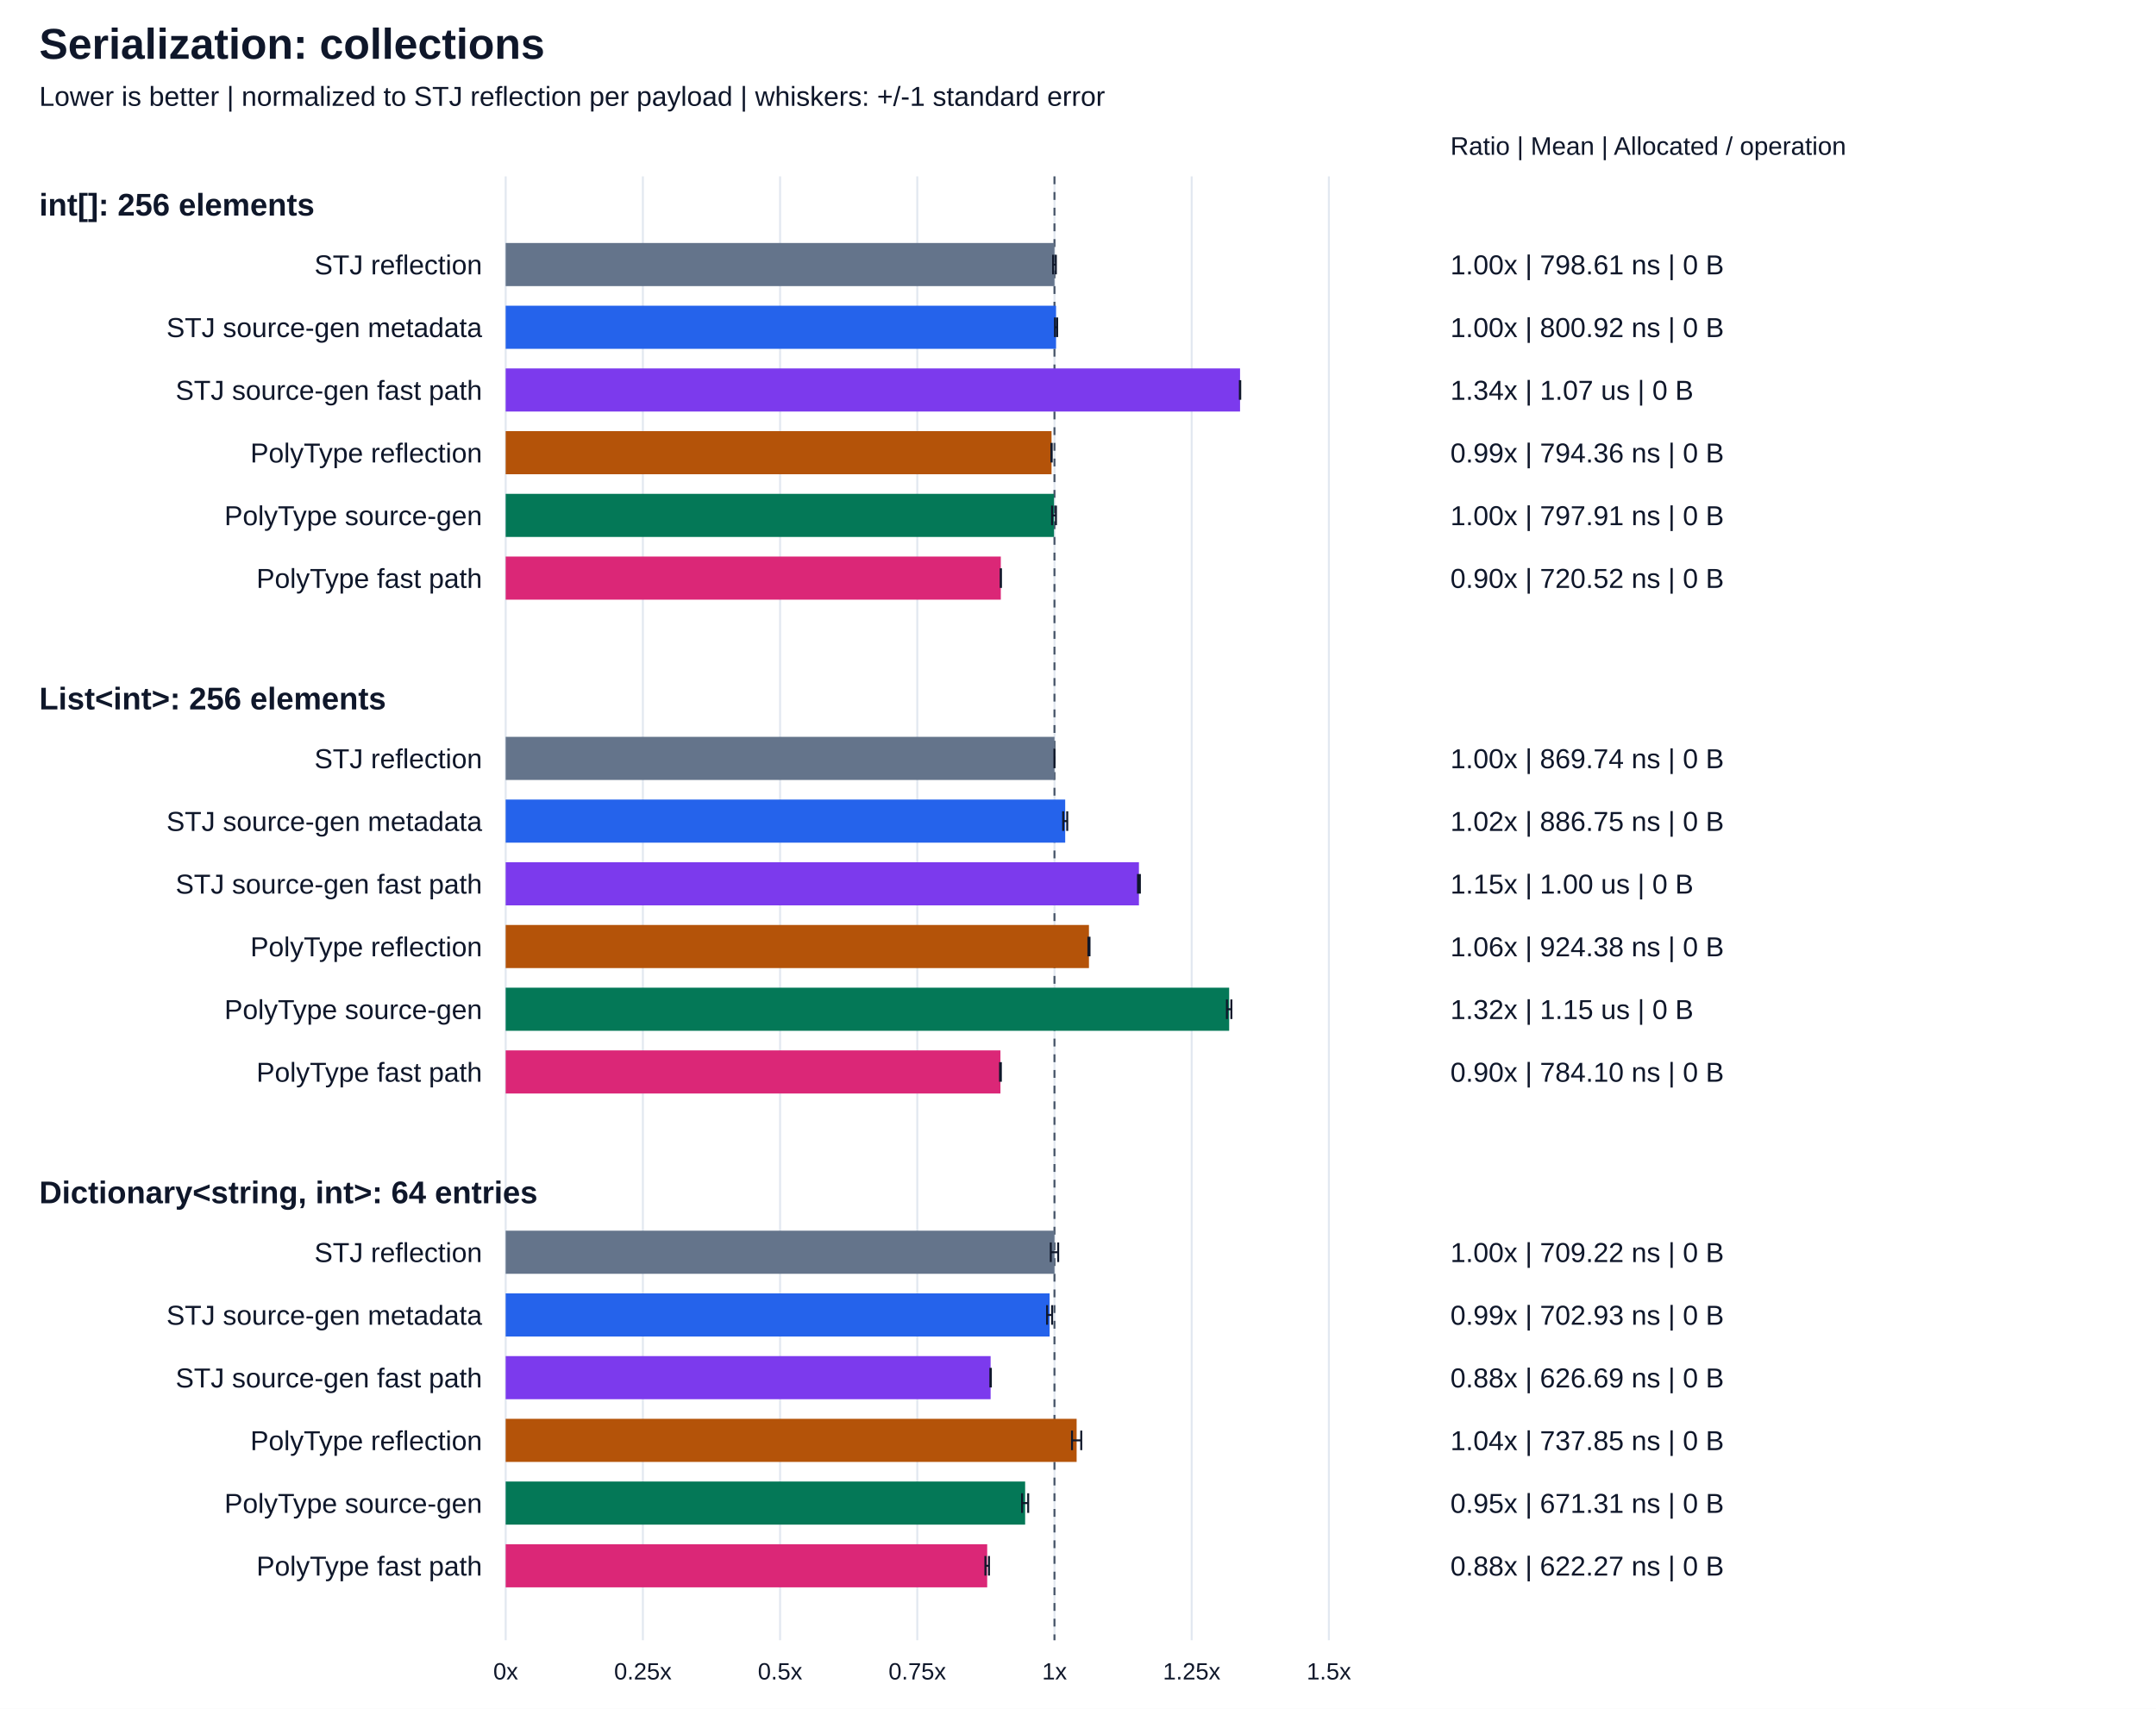
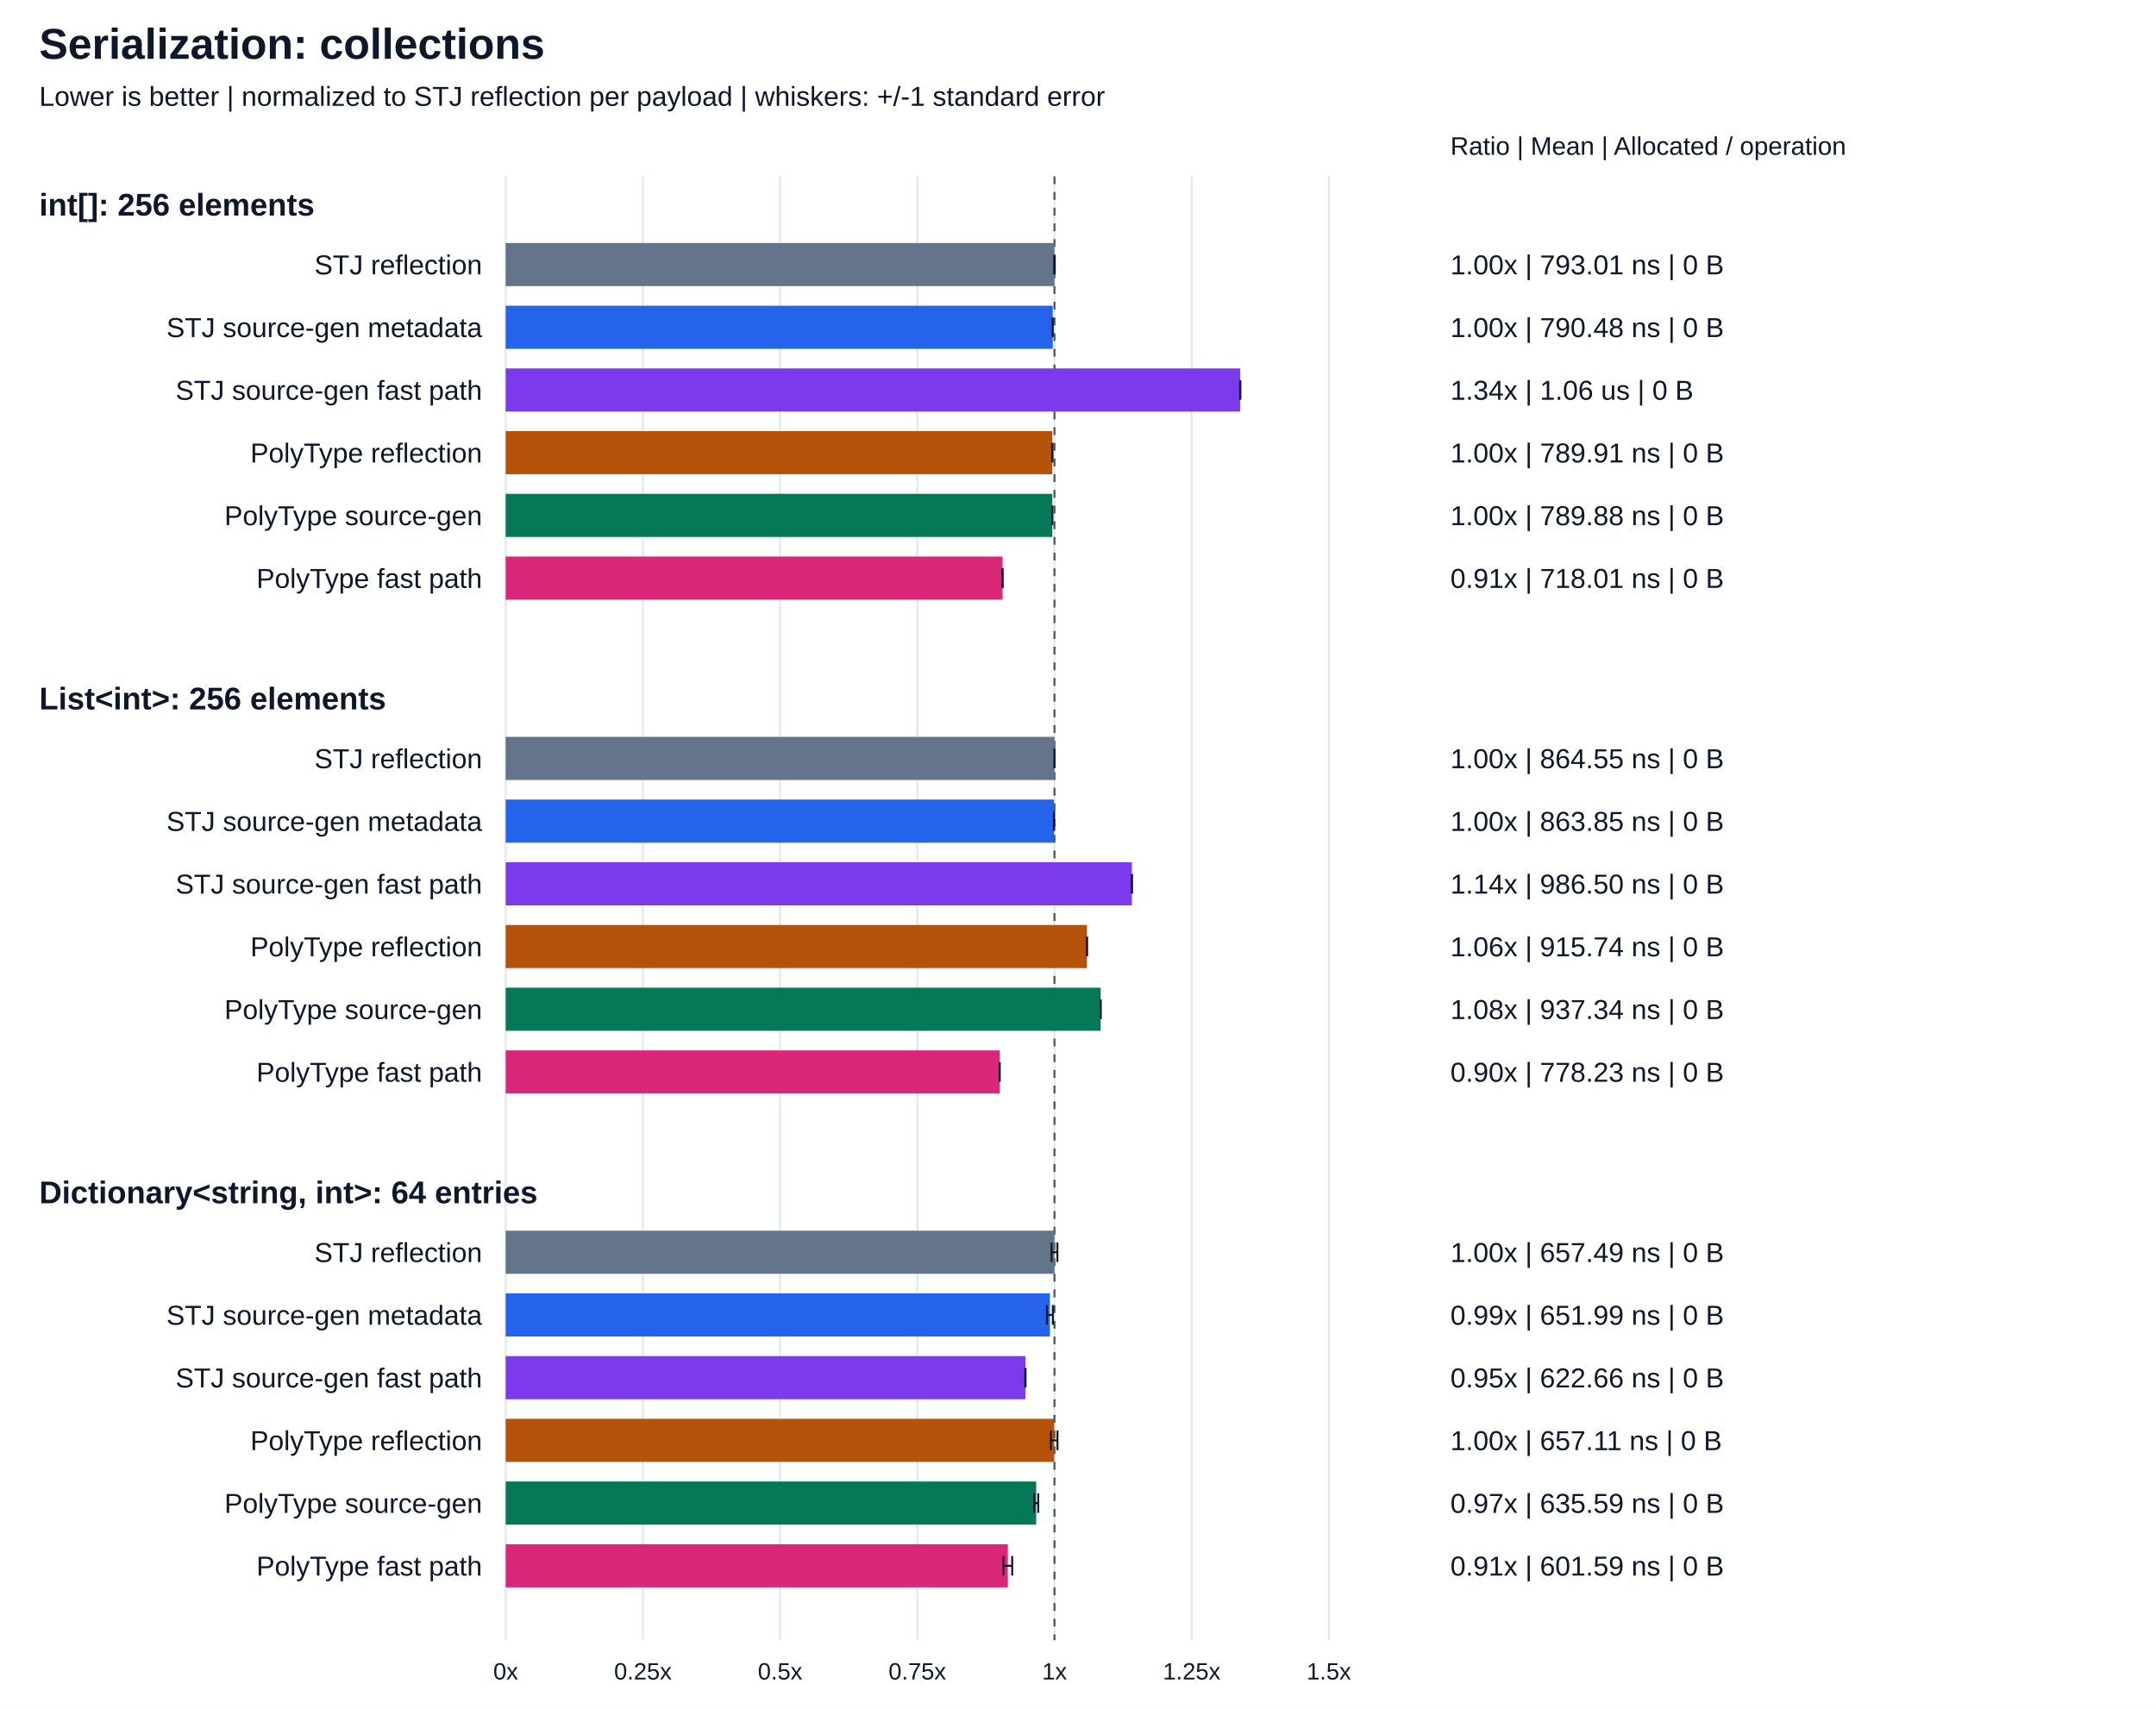
<svg xmlns="http://www.w3.org/2000/svg" width="1100" height="872" viewBox="0 0 1100 872" role="img" aria-labelledby="title desc">
  <rect width="100%" height="100%" fill="#ffffff" />
  <g font-family="Arial, sans-serif" font-size="14" fill="#0f172a">
    <text x="20" y="30" font-size="22" font-weight="bold">Serialization: collections</text>
    <text x="20" y="54">Lower is better | normalized to STJ reflection per payload | whiskers: +/-1 standard error</text>
    <text x="740" y="79" font-size="13">Ratio | Mean | Allocated / operation</text>
    <line x1="258.00" y1="90" x2="258.00" y2="837" stroke="#e2e8f0" />
    <text x="258.00" y="857" text-anchor="middle" font-size="12">0x</text>
    <line x1="328.00" y1="90" x2="328.00" y2="837" stroke="#e2e8f0" />
    <text x="328.00" y="857" text-anchor="middle" font-size="12">0.25x</text>
    <line x1="398.00" y1="90" x2="398.00" y2="837" stroke="#e2e8f0" />
    <text x="398.00" y="857" text-anchor="middle" font-size="12">0.5x</text>
    <line x1="468.00" y1="90" x2="468.00" y2="837" stroke="#e2e8f0" />
    <text x="468.00" y="857" text-anchor="middle" font-size="12">0.75x</text>
    <line x1="538.00" y1="90" x2="538.00" y2="837" stroke="#e2e8f0" />
    <text x="538.00" y="857" text-anchor="middle" font-size="12">1x</text>
    <line x1="608.00" y1="90" x2="608.00" y2="837" stroke="#e2e8f0" />
    <text x="608.00" y="857" text-anchor="middle" font-size="12">1.25x</text>
    <line x1="678.00" y1="90" x2="678.00" y2="837" stroke="#e2e8f0" />
    <text x="678.00" y="857" text-anchor="middle" font-size="12">1.5x</text>
    <line x1="538.00" y1="90" x2="538.00" y2="837" stroke="#475569" stroke-dasharray="4 4" />
    <text x="20" y="110" font-weight="bold" font-size="16">int[]: 256 elements</text>
    <text x="246" y="140" text-anchor="end">STJ reflection</text>
    <rect x="258" y="124" width="280.00" height="22" fill="#64748b" />
-     <path d="M 537.30 135 H 538.70 M 537.30 130 V 140 M 538.70 130 V 140" stroke="#0f172a" fill="none" />
-     <text x="740" y="140">1.00x | 798.61 ns | 0 B</text>
+     <path d="M 537.86 135 H 538.14 M 537.86 130 V 140 M 538.14 130 V 140" stroke="#0f172a" fill="none" />
+     <text x="740" y="140">1.00x | 793.01 ns | 0 B</text>
    <text x="246" y="172" text-anchor="end">STJ source-gen metadata</text>
-     <rect x="258" y="156" width="280.81" height="22" fill="#2563eb" />
-     <path d="M 538.25 167 H 539.37 M 538.25 162 V 172 M 539.37 162 V 172" stroke="#0f172a" fill="none" />
-     <text x="740" y="172">1.00x | 800.92 ns | 0 B</text>
+     <rect x="258" y="156" width="279.11" height="22" fill="#2563eb" />
+     <path d="M 537.08 167 H 537.13 M 537.08 162 V 172 M 537.13 162 V 172" stroke="#0f172a" fill="none" />
+     <text x="740" y="172">1.00x | 790.48 ns | 0 B</text>
    <text x="246" y="204" text-anchor="end">STJ source-gen fast path</text>
-     <rect x="258" y="188" width="374.68" height="22" fill="#7c3aed" />
-     <path d="M 632.59 199 H 632.78 M 632.59 194 V 204 M 632.78 194 V 204" stroke="#0f172a" fill="none" />
-     <text x="740" y="204">1.34x | 1.07 us | 0 B</text>
+     <rect x="258" y="188" width="374.78" height="22" fill="#7c3aed" />
+     <path d="M 632.73 199 H 632.84 M 632.73 194 V 204 M 632.84 194 V 204" stroke="#0f172a" fill="none" />
+     <text x="740" y="204">1.34x | 1.06 us | 0 B</text>
    <text x="246" y="236" text-anchor="end">PolyType reflection</text>
-     <rect x="258" y="220" width="278.51" height="22" fill="#b45309" />
-     <path d="M 536.42 231 H 536.59 M 536.42 226 V 236 M 536.59 226 V 236" stroke="#0f172a" fill="none" />
-     <text x="740" y="236">0.99x | 794.36 ns | 0 B</text>
+     <rect x="258" y="220" width="278.91" height="22" fill="#b45309" />
+     <path d="M 536.83 231 H 536.99 M 536.83 226 V 236 M 536.99 226 V 236" stroke="#0f172a" fill="none" />
+     <text x="740" y="236">1.00x | 789.91 ns | 0 B</text>
    <text x="246" y="268" text-anchor="end">PolyType source-gen</text>
-     <rect x="258" y="252" width="279.76" height="22" fill="#047857" />
-     <path d="M 536.76 263 H 538.75 M 536.76 258 V 268 M 538.75 258 V 268" stroke="#0f172a" fill="none" />
-     <text x="740" y="268">1.00x | 797.91 ns | 0 B</text>
+     <rect x="258" y="252" width="278.90" height="22" fill="#047857" />
+     <path d="M 536.84 263 H 536.95 M 536.84 258 V 268 M 536.95 258 V 268" stroke="#0f172a" fill="none" />
+     <text x="740" y="268">1.00x | 789.88 ns | 0 B</text>
    <text x="246" y="300" text-anchor="end">PolyType fast path</text>
-     <rect x="258" y="284" width="252.62" height="22" fill="#db2777" />
-     <path d="M 510.55 295 H 510.70 M 510.55 290 V 300 M 510.70 290 V 300" stroke="#0f172a" fill="none" />
-     <text x="740" y="300">0.90x | 720.52 ns | 0 B</text>
+     <rect x="258" y="284" width="253.52" height="22" fill="#db2777" />
+     <path d="M 511.44 295 H 511.60 M 511.44 290 V 300 M 511.60 290 V 300" stroke="#0f172a" fill="none" />
+     <text x="740" y="300">0.91x | 718.01 ns | 0 B</text>
    <text x="20" y="362" font-weight="bold" font-size="16">List&lt;int&gt;: 256 elements</text>
    <text x="246" y="392" text-anchor="end">STJ reflection</text>
    <rect x="258" y="376" width="280.00" height="22" fill="#64748b" />
-     <path d="M 537.97 387 H 538.03 M 537.97 382 V 392 M 538.03 382 V 392" stroke="#0f172a" fill="none" />
-     <text x="740" y="392">1.00x | 869.74 ns | 0 B</text>
+     <path d="M 537.96 387 H 538.04 M 537.96 382 V 392 M 538.04 382 V 392" stroke="#0f172a" fill="none" />
+     <text x="740" y="392">1.00x | 864.55 ns | 0 B</text>
    <text x="246" y="424" text-anchor="end">STJ source-gen metadata</text>
-     <rect x="258" y="408" width="285.47" height="22" fill="#2563eb" />
-     <path d="M 542.44 419 H 544.51 M 542.44 414 V 424 M 544.51 414 V 424" stroke="#0f172a" fill="none" />
-     <text x="740" y="424">1.02x | 886.75 ns | 0 B</text>
+     <rect x="258" y="408" width="279.77" height="22" fill="#2563eb" />
+     <path d="M 537.72 419 H 537.83 M 537.72 414 V 424 M 537.83 414 V 424" stroke="#0f172a" fill="none" />
+     <text x="740" y="424">1.00x | 863.85 ns | 0 B</text>
    <text x="246" y="456" text-anchor="end">STJ source-gen fast path</text>
-     <rect x="258" y="440" width="323.09" height="22" fill="#7c3aed" />
-     <path d="M 580.61 451 H 581.58 M 580.61 446 V 456 M 581.58 446 V 456" stroke="#0f172a" fill="none" />
-     <text x="740" y="456">1.15x | 1.00 us | 0 B</text>
+     <rect x="258" y="440" width="319.50" height="22" fill="#7c3aed" />
+     <path d="M 577.41 451 H 577.58 M 577.41 446 V 456 M 577.58 446 V 456" stroke="#0f172a" fill="none" />
+     <text x="740" y="456">1.14x | 986.50 ns | 0 B</text>
    <text x="246" y="488" text-anchor="end">PolyType reflection</text>
-     <rect x="258" y="472" width="297.59" height="22" fill="#b45309" />
-     <path d="M 555.30 483 H 555.88 M 555.30 478 V 488 M 555.88 478 V 488" stroke="#0f172a" fill="none" />
-     <text x="740" y="488">1.06x | 924.38 ns | 0 B</text>
+     <rect x="258" y="472" width="296.58" height="22" fill="#b45309" />
+     <path d="M 554.50 483 H 554.66 M 554.50 478 V 488 M 554.66 478 V 488" stroke="#0f172a" fill="none" />
+     <text x="740" y="488">1.06x | 915.74 ns | 0 B</text>
    <text x="246" y="520" text-anchor="end">PolyType source-gen</text>
-     <rect x="258" y="504" width="369.12" height="22" fill="#047857" />
-     <path d="M 625.98 515 H 628.25 M 625.98 510 V 520 M 628.25 510 V 520" stroke="#0f172a" fill="none" />
-     <text x="740" y="520">1.32x | 1.15 us | 0 B</text>
+     <rect x="258" y="504" width="303.57" height="22" fill="#047857" />
+     <path d="M 561.52 515 H 561.63 M 561.52 510 V 520 M 561.63 510 V 520" stroke="#0f172a" fill="none" />
+     <text x="740" y="520">1.08x | 937.34 ns | 0 B</text>
    <text x="246" y="552" text-anchor="end">PolyType fast path</text>
-     <rect x="258" y="536" width="252.43" height="22" fill="#db2777" />
-     <path d="M 510.22 547 H 510.64 M 510.22 542 V 552 M 510.64 542 V 552" stroke="#0f172a" fill="none" />
-     <text x="740" y="552">0.90x | 784.10 ns | 0 B</text>
+     <rect x="258" y="536" width="252.05" height="22" fill="#db2777" />
+     <path d="M 510.01 547 H 510.08 M 510.01 542 V 552 M 510.08 542 V 552" stroke="#0f172a" fill="none" />
+     <text x="740" y="552">0.90x | 778.23 ns | 0 B</text>
    <text x="20" y="614" font-weight="bold" font-size="16">Dictionary&lt;string, int&gt;: 64 entries</text>
    <text x="246" y="644" text-anchor="end">STJ reflection</text>
    <rect x="258" y="628" width="280.00" height="22" fill="#64748b" />
-     <path d="M 536.11 639 H 539.89 M 536.11 634 V 644 M 539.89 634 V 644" stroke="#0f172a" fill="none" />
-     <text x="740" y="644">1.00x | 709.22 ns | 0 B</text>
+     <path d="M 536.51 639 H 539.49 M 536.51 634 V 644 M 539.49 634 V 644" stroke="#0f172a" fill="none" />
+     <text x="740" y="644">1.00x | 657.49 ns | 0 B</text>
    <text x="246" y="676" text-anchor="end">STJ source-gen metadata</text>
-     <rect x="258" y="660" width="277.52" height="22" fill="#2563eb" />
-     <path d="M 534.23 671 H 536.80 M 534.23 666 V 676 M 536.80 666 V 676" stroke="#0f172a" fill="none" />
-     <text x="740" y="676">0.99x | 702.93 ns | 0 B</text>
+     <rect x="258" y="660" width="277.66" height="22" fill="#2563eb" />
+     <path d="M 534.15 671 H 537.17 M 534.15 666 V 676 M 537.17 666 V 676" stroke="#0f172a" fill="none" />
+     <text x="740" y="676">0.99x | 651.99 ns | 0 B</text>
    <text x="246" y="708" text-anchor="end">STJ source-gen fast path</text>
-     <rect x="258" y="692" width="247.42" height="22" fill="#7c3aed" />
-     <path d="M 505.29 703 H 505.54 M 505.29 698 V 708 M 505.54 698 V 708" stroke="#0f172a" fill="none" />
-     <text x="740" y="708">0.88x | 626.69 ns | 0 B</text>
+     <rect x="258" y="692" width="265.17" height="22" fill="#7c3aed" />
+     <path d="M 523.11 703 H 523.23 M 523.11 698 V 708 M 523.23 698 V 708" stroke="#0f172a" fill="none" />
+     <text x="740" y="708">0.95x | 622.66 ns | 0 B</text>
    <text x="246" y="740" text-anchor="end">PolyType reflection</text>
-     <rect x="258" y="724" width="291.30" height="22" fill="#b45309" />
-     <path d="M 546.95 735 H 551.66 M 546.95 730 V 740 M 551.66 730 V 740" stroke="#0f172a" fill="none" />
-     <text x="740" y="740">1.04x | 737.85 ns | 0 B</text>
+     <rect x="258" y="724" width="279.84" height="22" fill="#b45309" />
+     <path d="M 536.15 735 H 539.53 M 536.15 730 V 740 M 539.53 730 V 740" stroke="#0f172a" fill="none" />
+     <text x="740" y="740">1.00x | 657.11 ns | 0 B</text>
    <text x="246" y="772" text-anchor="end">PolyType source-gen</text>
-     <rect x="258" y="756" width="265.03" height="22" fill="#047857" />
-     <path d="M 521.47 767 H 524.59 M 521.47 762 V 772 M 524.59 762 V 772" stroke="#0f172a" fill="none" />
-     <text x="740" y="772">0.95x | 671.31 ns | 0 B</text>
+     <rect x="258" y="756" width="270.67" height="22" fill="#047857" />
+     <path d="M 527.63 767 H 529.71 M 527.63 762 V 772 M 529.71 762 V 772" stroke="#0f172a" fill="none" />
+     <text x="740" y="772">0.97x | 635.59 ns | 0 B</text>
    <text x="246" y="804" text-anchor="end">PolyType fast path</text>
-     <rect x="258" y="788" width="245.67" height="22" fill="#db2777" />
-     <path d="M 502.76 799 H 504.58 M 502.76 794 V 804 M 504.58 794 V 804" stroke="#0f172a" fill="none" />
-     <text x="740" y="804">0.88x | 622.27 ns | 0 B</text>
+     <rect x="258" y="788" width="256.20" height="22" fill="#db2777" />
+     <path d="M 511.97 799 H 516.42 M 511.97 794 V 804 M 516.42 794 V 804" stroke="#0f172a" fill="none" />
+     <text x="740" y="804">0.91x | 601.59 ns | 0 B</text>
  </g>
</svg>
